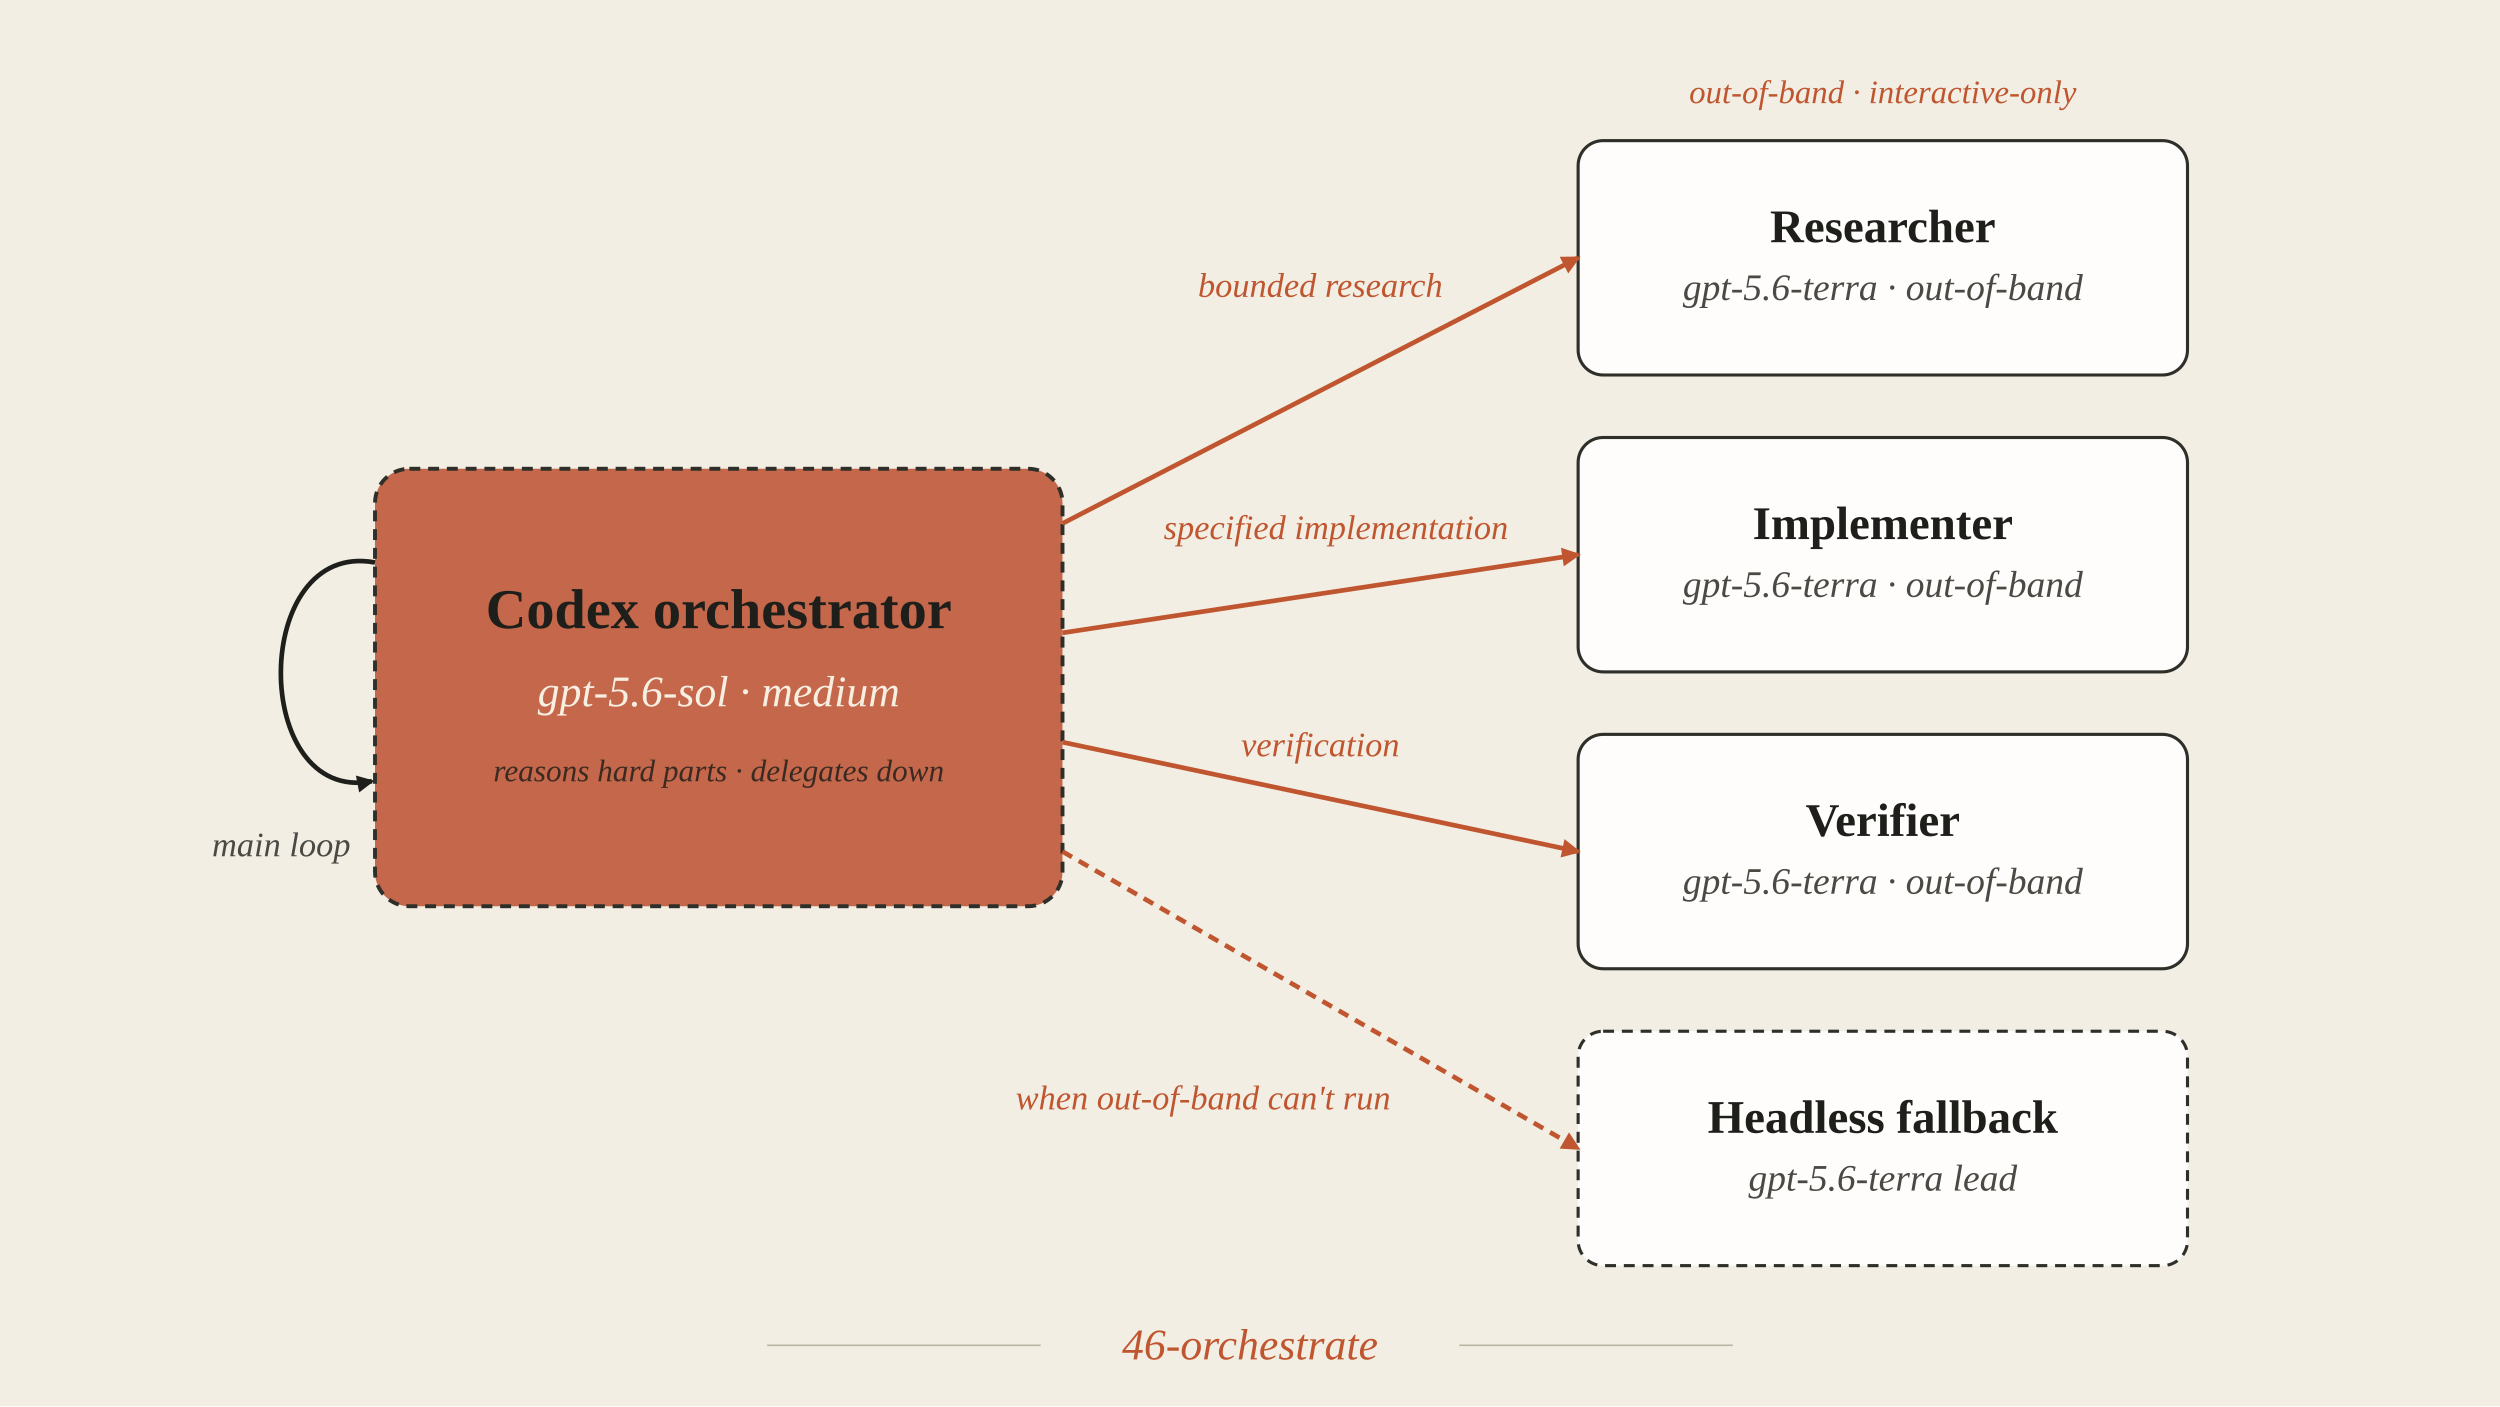
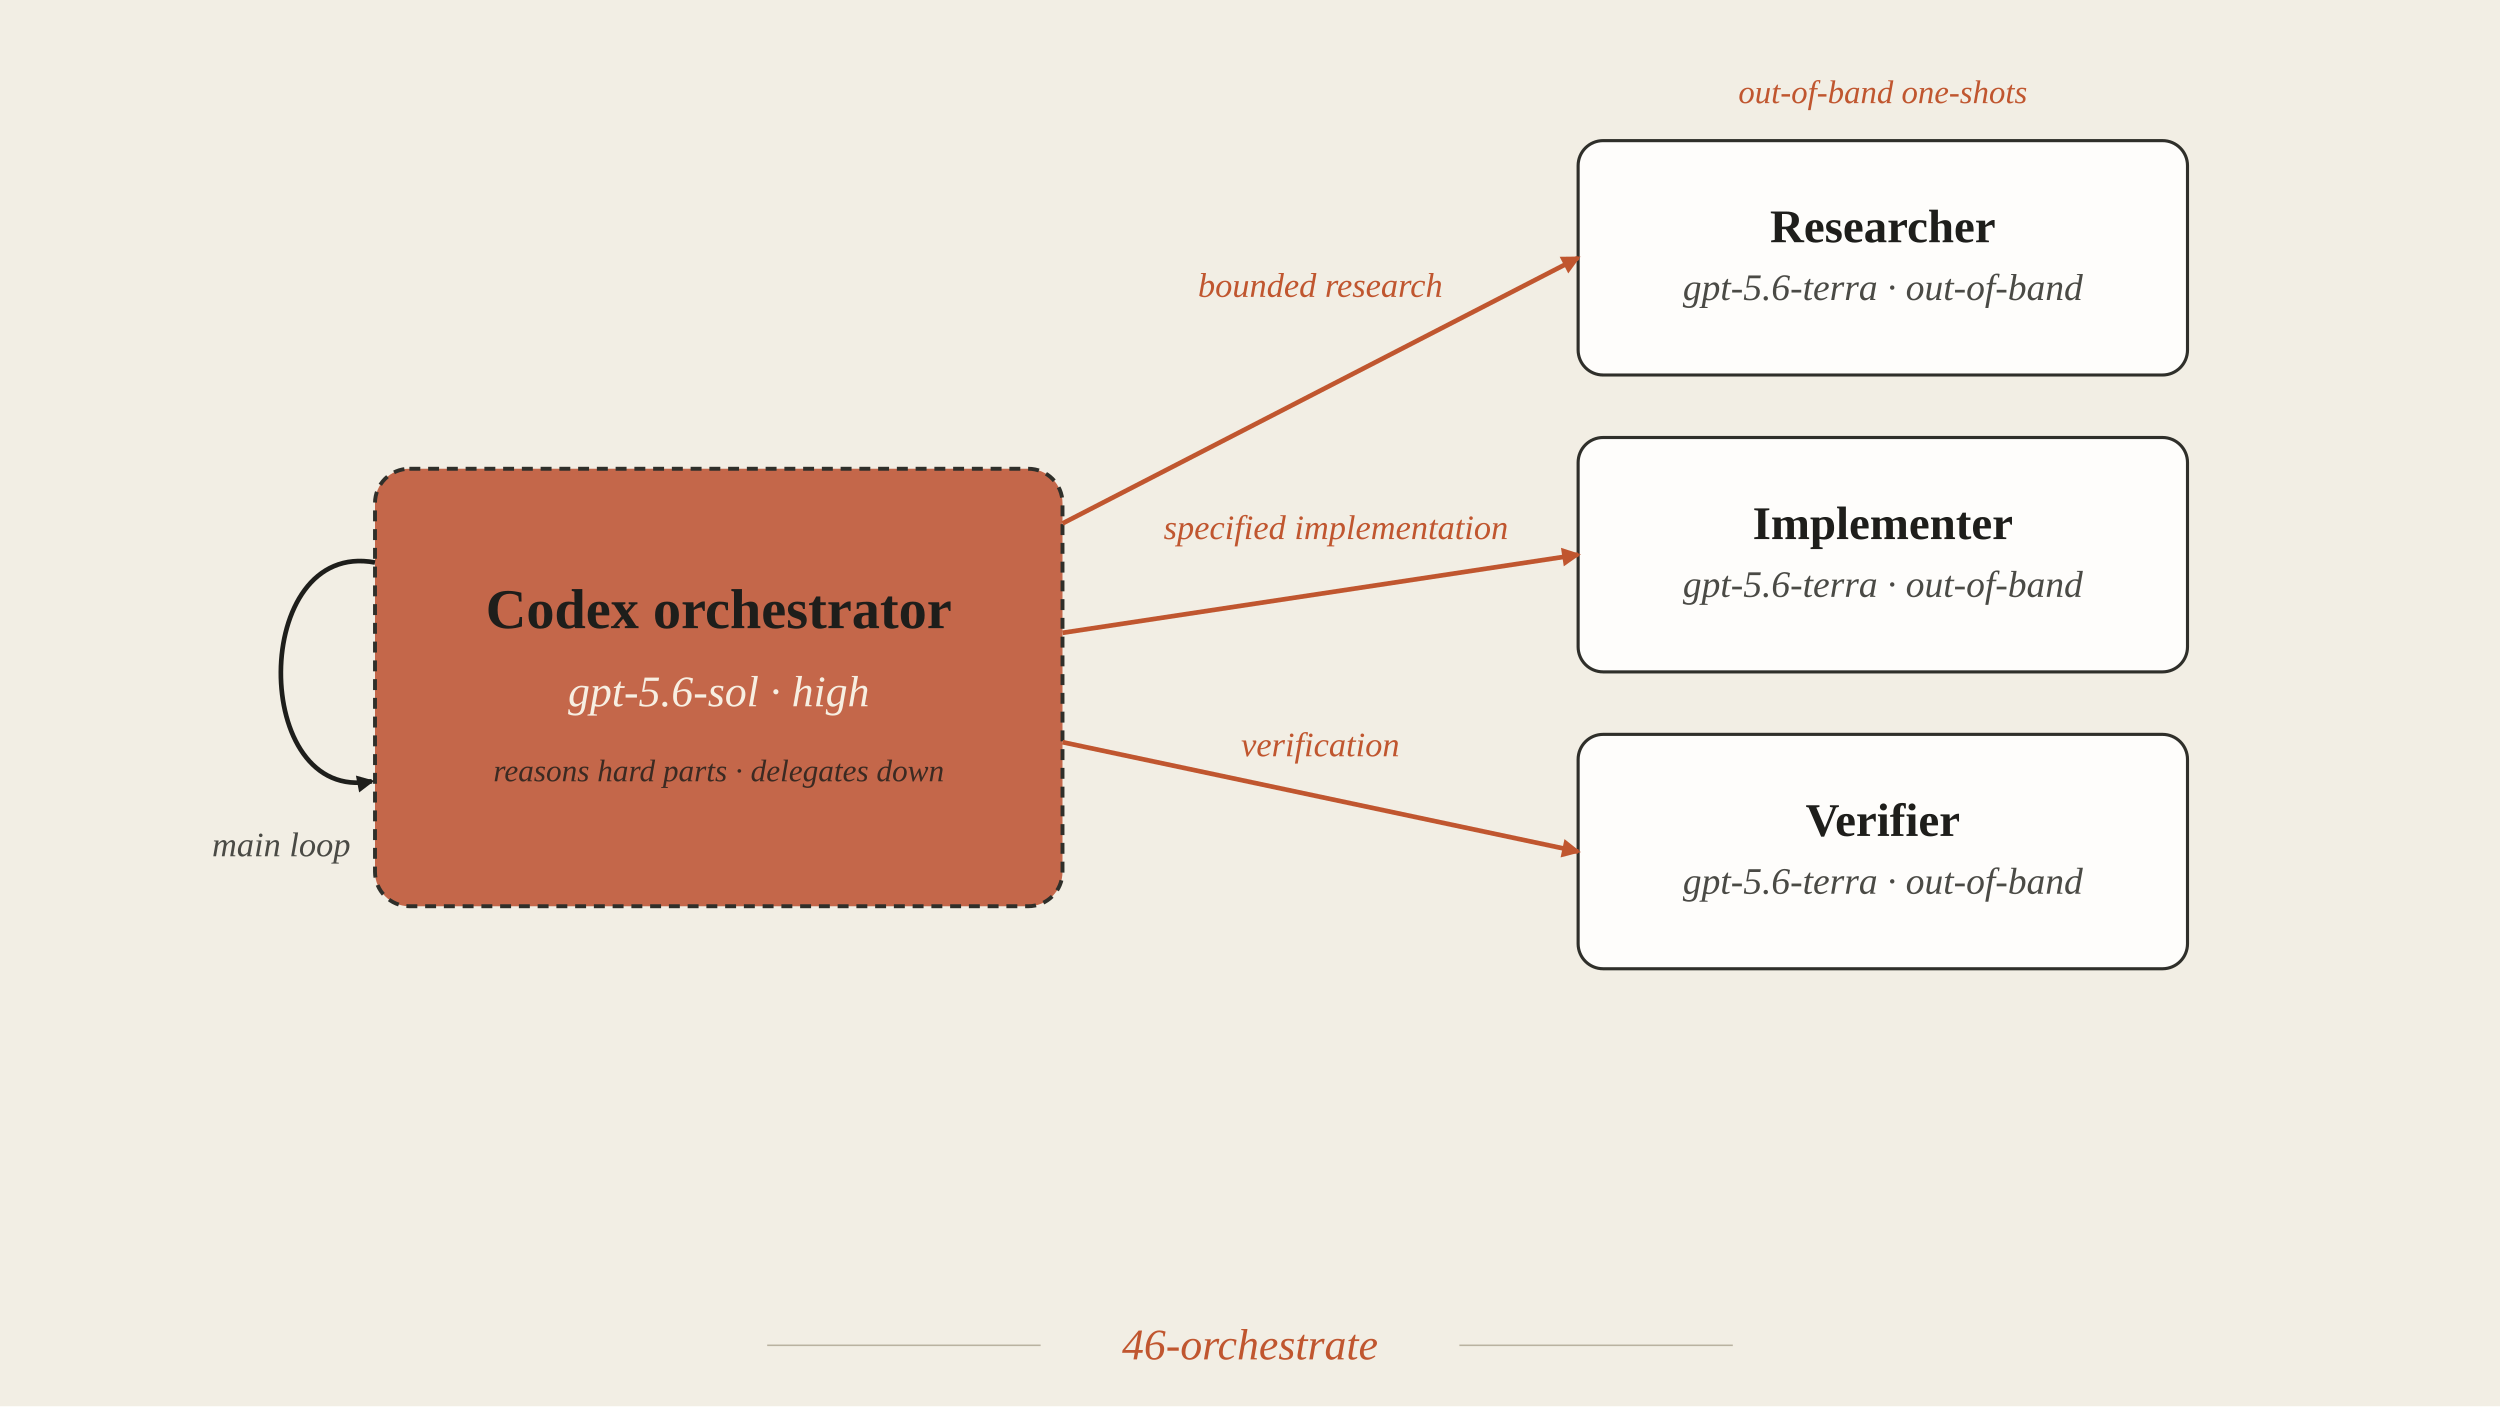
<svg xmlns="http://www.w3.org/2000/svg" viewBox="0 0 1600 900" width="1600" height="900" role="img">
  <defs>
    <marker id="ah-o" viewBox="0 0 10 10" refX="8.5" refY="5" markerWidth="12" markerHeight="12" orient="auto" markerUnits="userSpaceOnUse">
      <path d="M0,0 L10,5 L0,10 z" fill="#C0562F" />
    </marker>
    <marker id="ah-k" viewBox="0 0 10 10" refX="8.5" refY="5" markerWidth="11" markerHeight="11" orient="auto" markerUnits="userSpaceOnUse">
      <path d="M0,0 L10,5 L0,10 z" fill="#1E1E1B" />
    </marker>
  </defs>
  <rect x="0" y="0" width="1600" height="900" fill="#F2EEE4" />
-   <text x="1205" y="66" font-family="Georgia, 'Times New Roman', serif" font-size="21" fill="#C0562F" font-style="italic" text-anchor="middle">out-of-band · interactive-only</text>
+   <text x="1205" y="66" font-family="Georgia, 'Times New Roman', serif" font-size="21" fill="#C0562F" font-style="italic" text-anchor="middle">out-of-band one-shots</text>
  <rect x="240" y="300" width="440" height="280" rx="22" ry="22" fill="#C4674A" stroke="#2F2F2A" stroke-width="2.5" stroke-dasharray="7 5" />
  <text x="460" y="402" font-family="Georgia, 'Times New Roman', serif" font-size="36" fill="#1E1E1B" font-weight="bold" text-anchor="middle">Codex orchestrator</text>
-   <text x="460" y="452" font-family="Georgia, 'Times New Roman', serif" font-size="28" fill="#F7EFE2" font-style="italic" text-anchor="middle">gpt-5.6-sol · medium</text>
+   <text x="460" y="452" font-family="Georgia, 'Times New Roman', serif" font-size="28" fill="#F7EFE2" font-style="italic" text-anchor="middle">gpt-5.6-sol · high</text>
  <text x="460" y="500" font-family="Georgia, 'Times New Roman', serif" font-size="20" fill="#3B2A22" font-style="italic" text-anchor="middle">reasons hard parts · delegates down</text>
  <path d="M 240 360 C 160 345, 160 515, 238 500" fill="none" stroke="#1E1E1B" stroke-width="3" marker-end="url(#ah-k)" />
  <text x="180" y="548" font-family="Georgia, 'Times New Roman', serif" font-size="22" fill="#4A4A45" font-style="italic" text-anchor="middle">main loop</text>
  <rect x="1010" y="90" width="390" height="150" rx="16" ry="16" fill="#FEFDFB" stroke="#2F2F2A" stroke-width="2" />
  <text x="1205" y="155" font-family="Georgia, 'Times New Roman', serif" font-size="30" fill="#1E1E1B" font-weight="bold" text-anchor="middle">Researcher</text>
  <text x="1205" y="192" font-family="Georgia, 'Times New Roman', serif" font-size="24" fill="#4A4A45" font-style="italic" text-anchor="middle">gpt-5.6-terra · out-of-band</text>
  <rect x="1010" y="280" width="390" height="150" rx="16" ry="16" fill="#FEFDFB" stroke="#2F2F2A" stroke-width="2" />
  <text x="1205" y="345" font-family="Georgia, 'Times New Roman', serif" font-size="30" fill="#1E1E1B" font-weight="bold" text-anchor="middle">Implementer</text>
  <text x="1205" y="382" font-family="Georgia, 'Times New Roman', serif" font-size="24" fill="#4A4A45" font-style="italic" text-anchor="middle">gpt-5.6-terra · out-of-band</text>
  <rect x="1010" y="470" width="390" height="150" rx="16" ry="16" fill="#FEFDFB" stroke="#2F2F2A" stroke-width="2" />
  <text x="1205" y="535" font-family="Georgia, 'Times New Roman', serif" font-size="30" fill="#1E1E1B" font-weight="bold" text-anchor="middle">Verifier</text>
  <text x="1205" y="572" font-family="Georgia, 'Times New Roman', serif" font-size="24" fill="#4A4A45" font-style="italic" text-anchor="middle">gpt-5.6-terra · out-of-band</text>
-   <rect x="1010" y="660" width="390" height="150" rx="16" ry="16" fill="#FEFDFB" stroke="#2F2F2A" stroke-width="2" stroke-dasharray="7 5" />
-   <text x="1205" y="725" font-family="Georgia, 'Times New Roman', serif" font-size="30" fill="#1E1E1B" font-weight="bold" text-anchor="middle">Headless fallback</text>
-   <text x="1205" y="762" font-family="Georgia, 'Times New Roman', serif" font-size="24" fill="#4A4A45" font-style="italic" text-anchor="middle">gpt-5.6-terra lead</text>
  <line x1="680" y1="335" x2="1010" y2="165" stroke="#C0562F" stroke-width="3" marker-end="url(#ah-o)" />
  <line x1="680" y1="405" x2="1010" y2="355" stroke="#C0562F" stroke-width="3" marker-end="url(#ah-o)" />
  <line x1="680" y1="475" x2="1010" y2="545" stroke="#C0562F" stroke-width="3" marker-end="url(#ah-o)" />
-   <line x1="680" y1="545" x2="1010" y2="735" stroke="#C0562F" stroke-width="3" stroke-dasharray="7 5" marker-end="url(#ah-o)" />
  <text x="845" y="190" font-family="Georgia, 'Times New Roman', serif" font-size="22" fill="#C0562F" font-style="italic" text-anchor="middle">bounded research</text>
  <text x="855" y="345" font-family="Georgia, 'Times New Roman', serif" font-size="22" fill="#C0562F" font-style="italic" text-anchor="middle">specified implementation</text>
  <text x="845" y="484" font-family="Georgia, 'Times New Roman', serif" font-size="22" fill="#C0562F" font-style="italic" text-anchor="middle">verification</text>
-   <text x="770" y="710" font-family="Georgia, 'Times New Roman', serif" font-size="22" fill="#C0562F" font-style="italic" text-anchor="middle">when out-of-band can't run</text>
  <line x1="491" y1="861" x2="666" y2="861" stroke="#B9B2A0" stroke-width="1" />
  <line x1="934" y1="861" x2="1109" y2="861" stroke="#B9B2A0" stroke-width="1" />
  <text x="800" y="870" font-family="Georgia, 'Times New Roman', serif" font-size="28" fill="#C0562F" font-style="italic" text-anchor="middle">46-orchestrate</text>
</svg>
